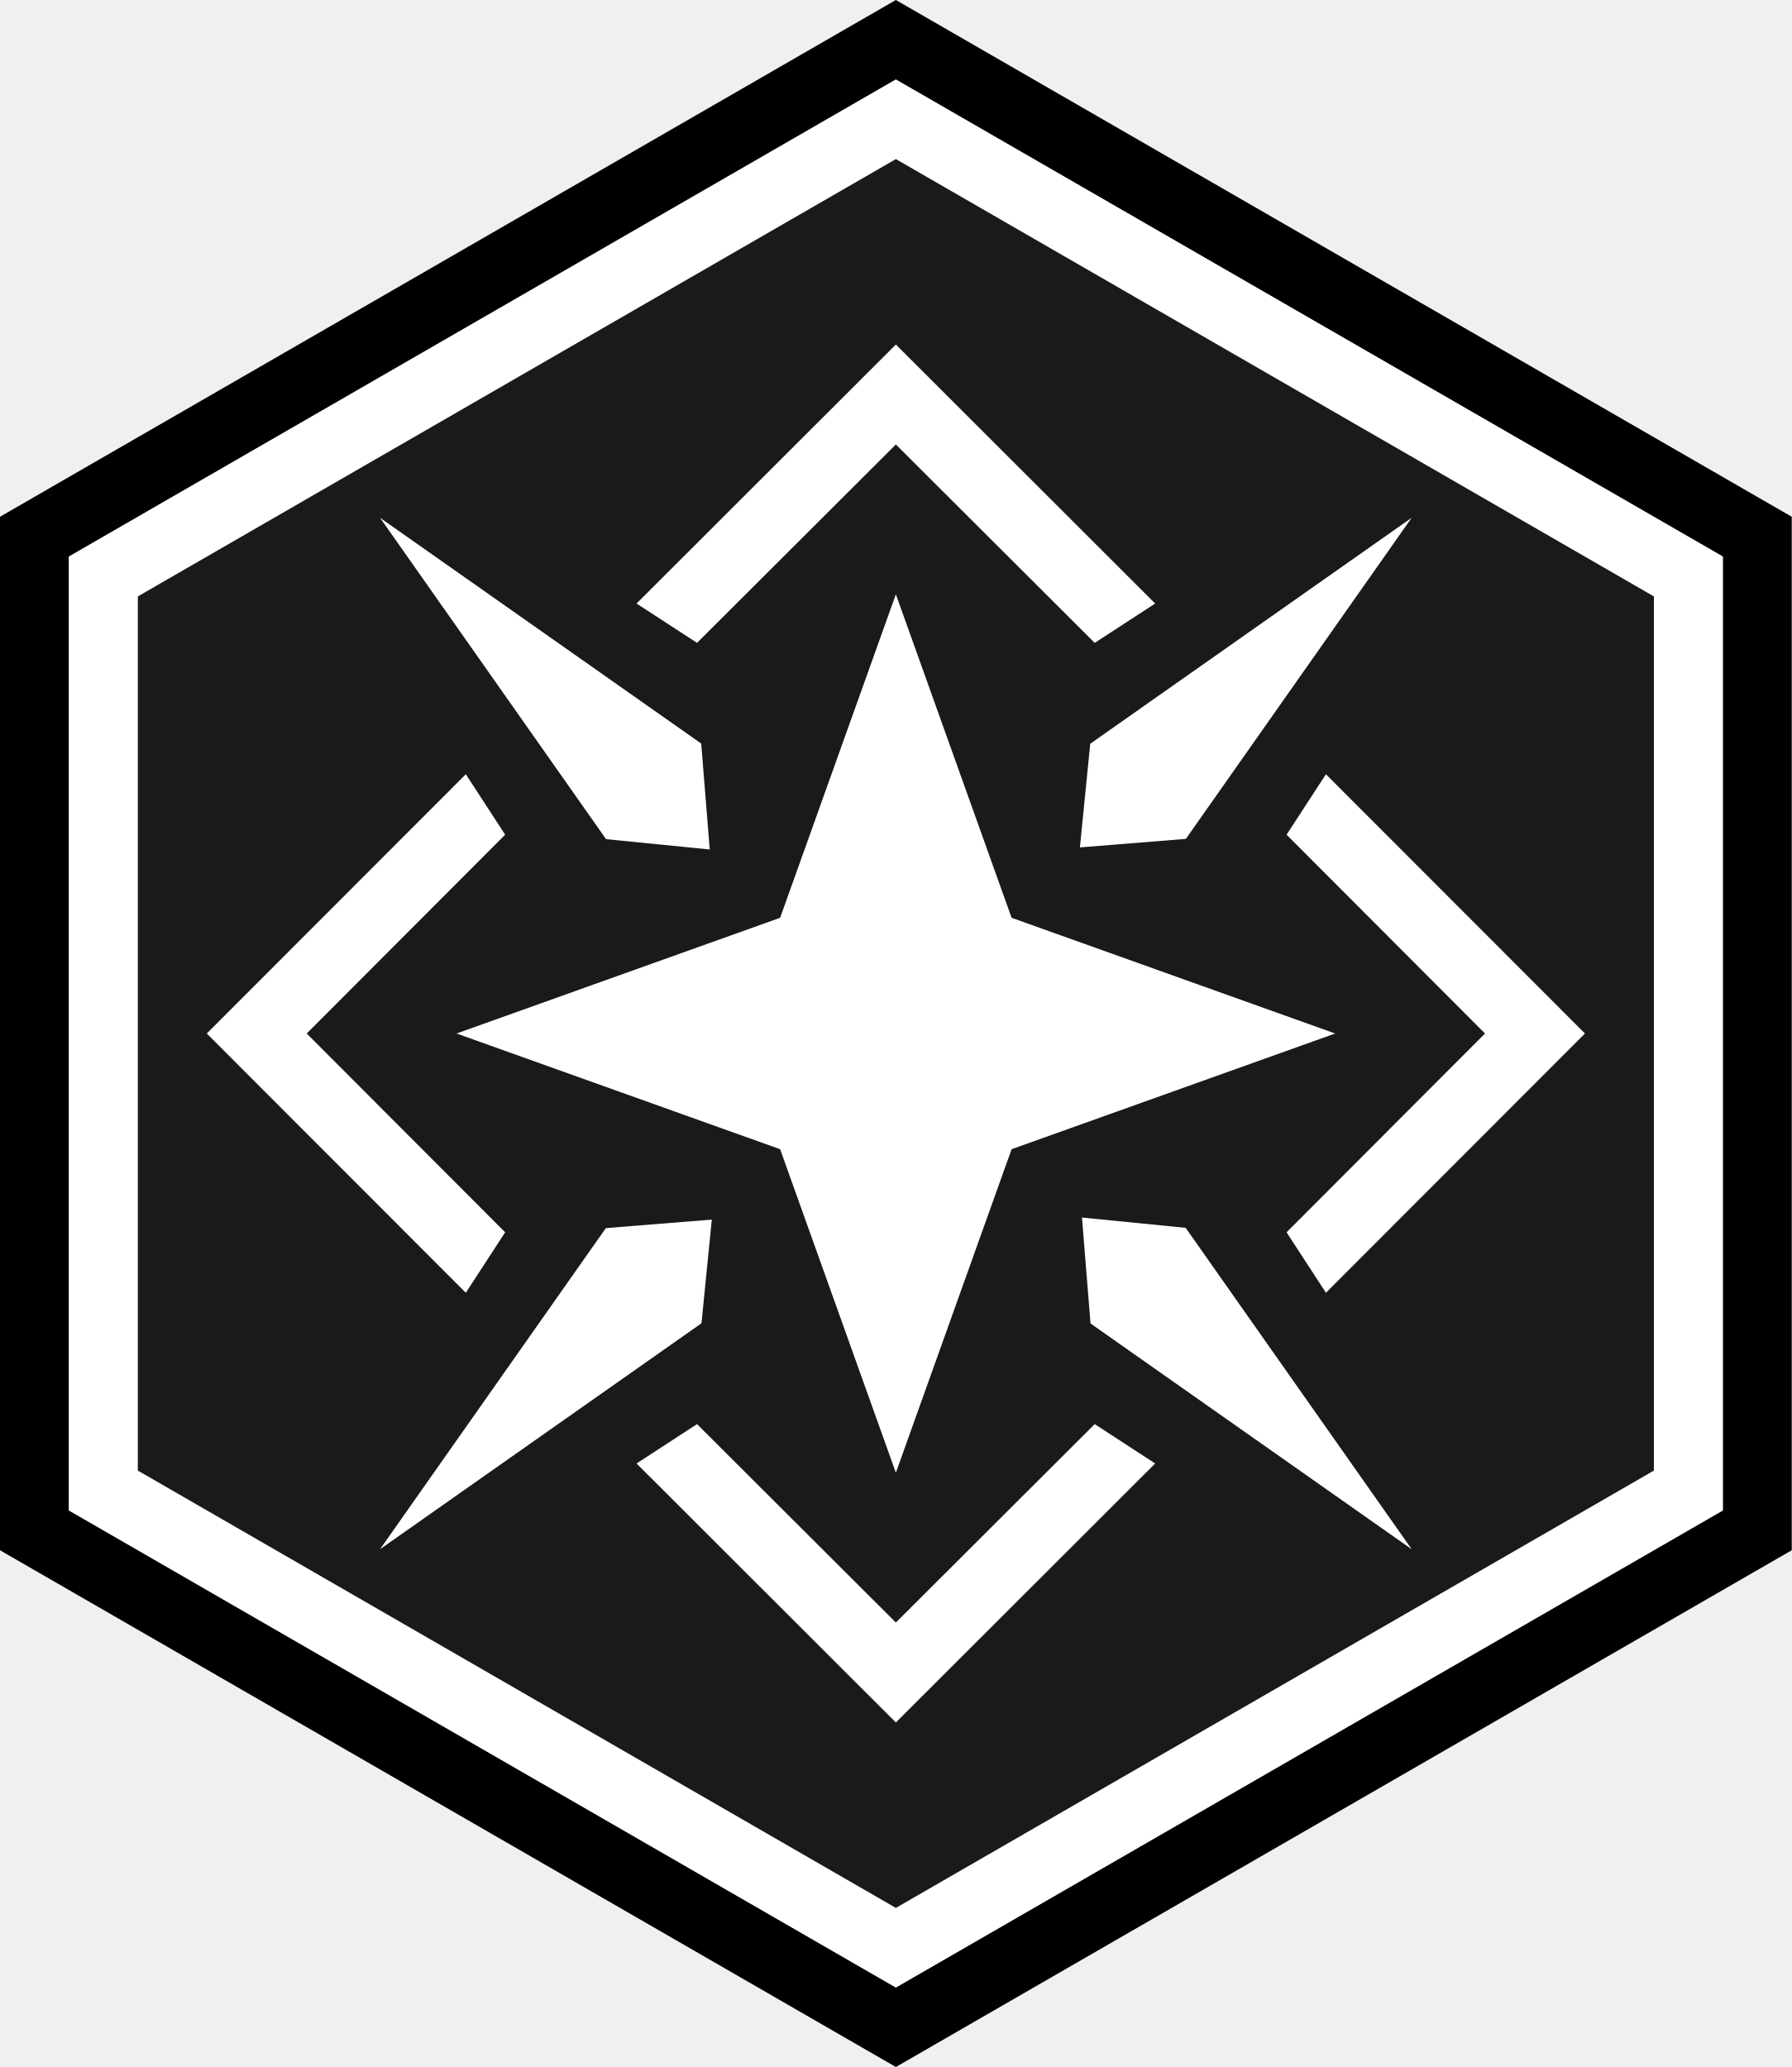
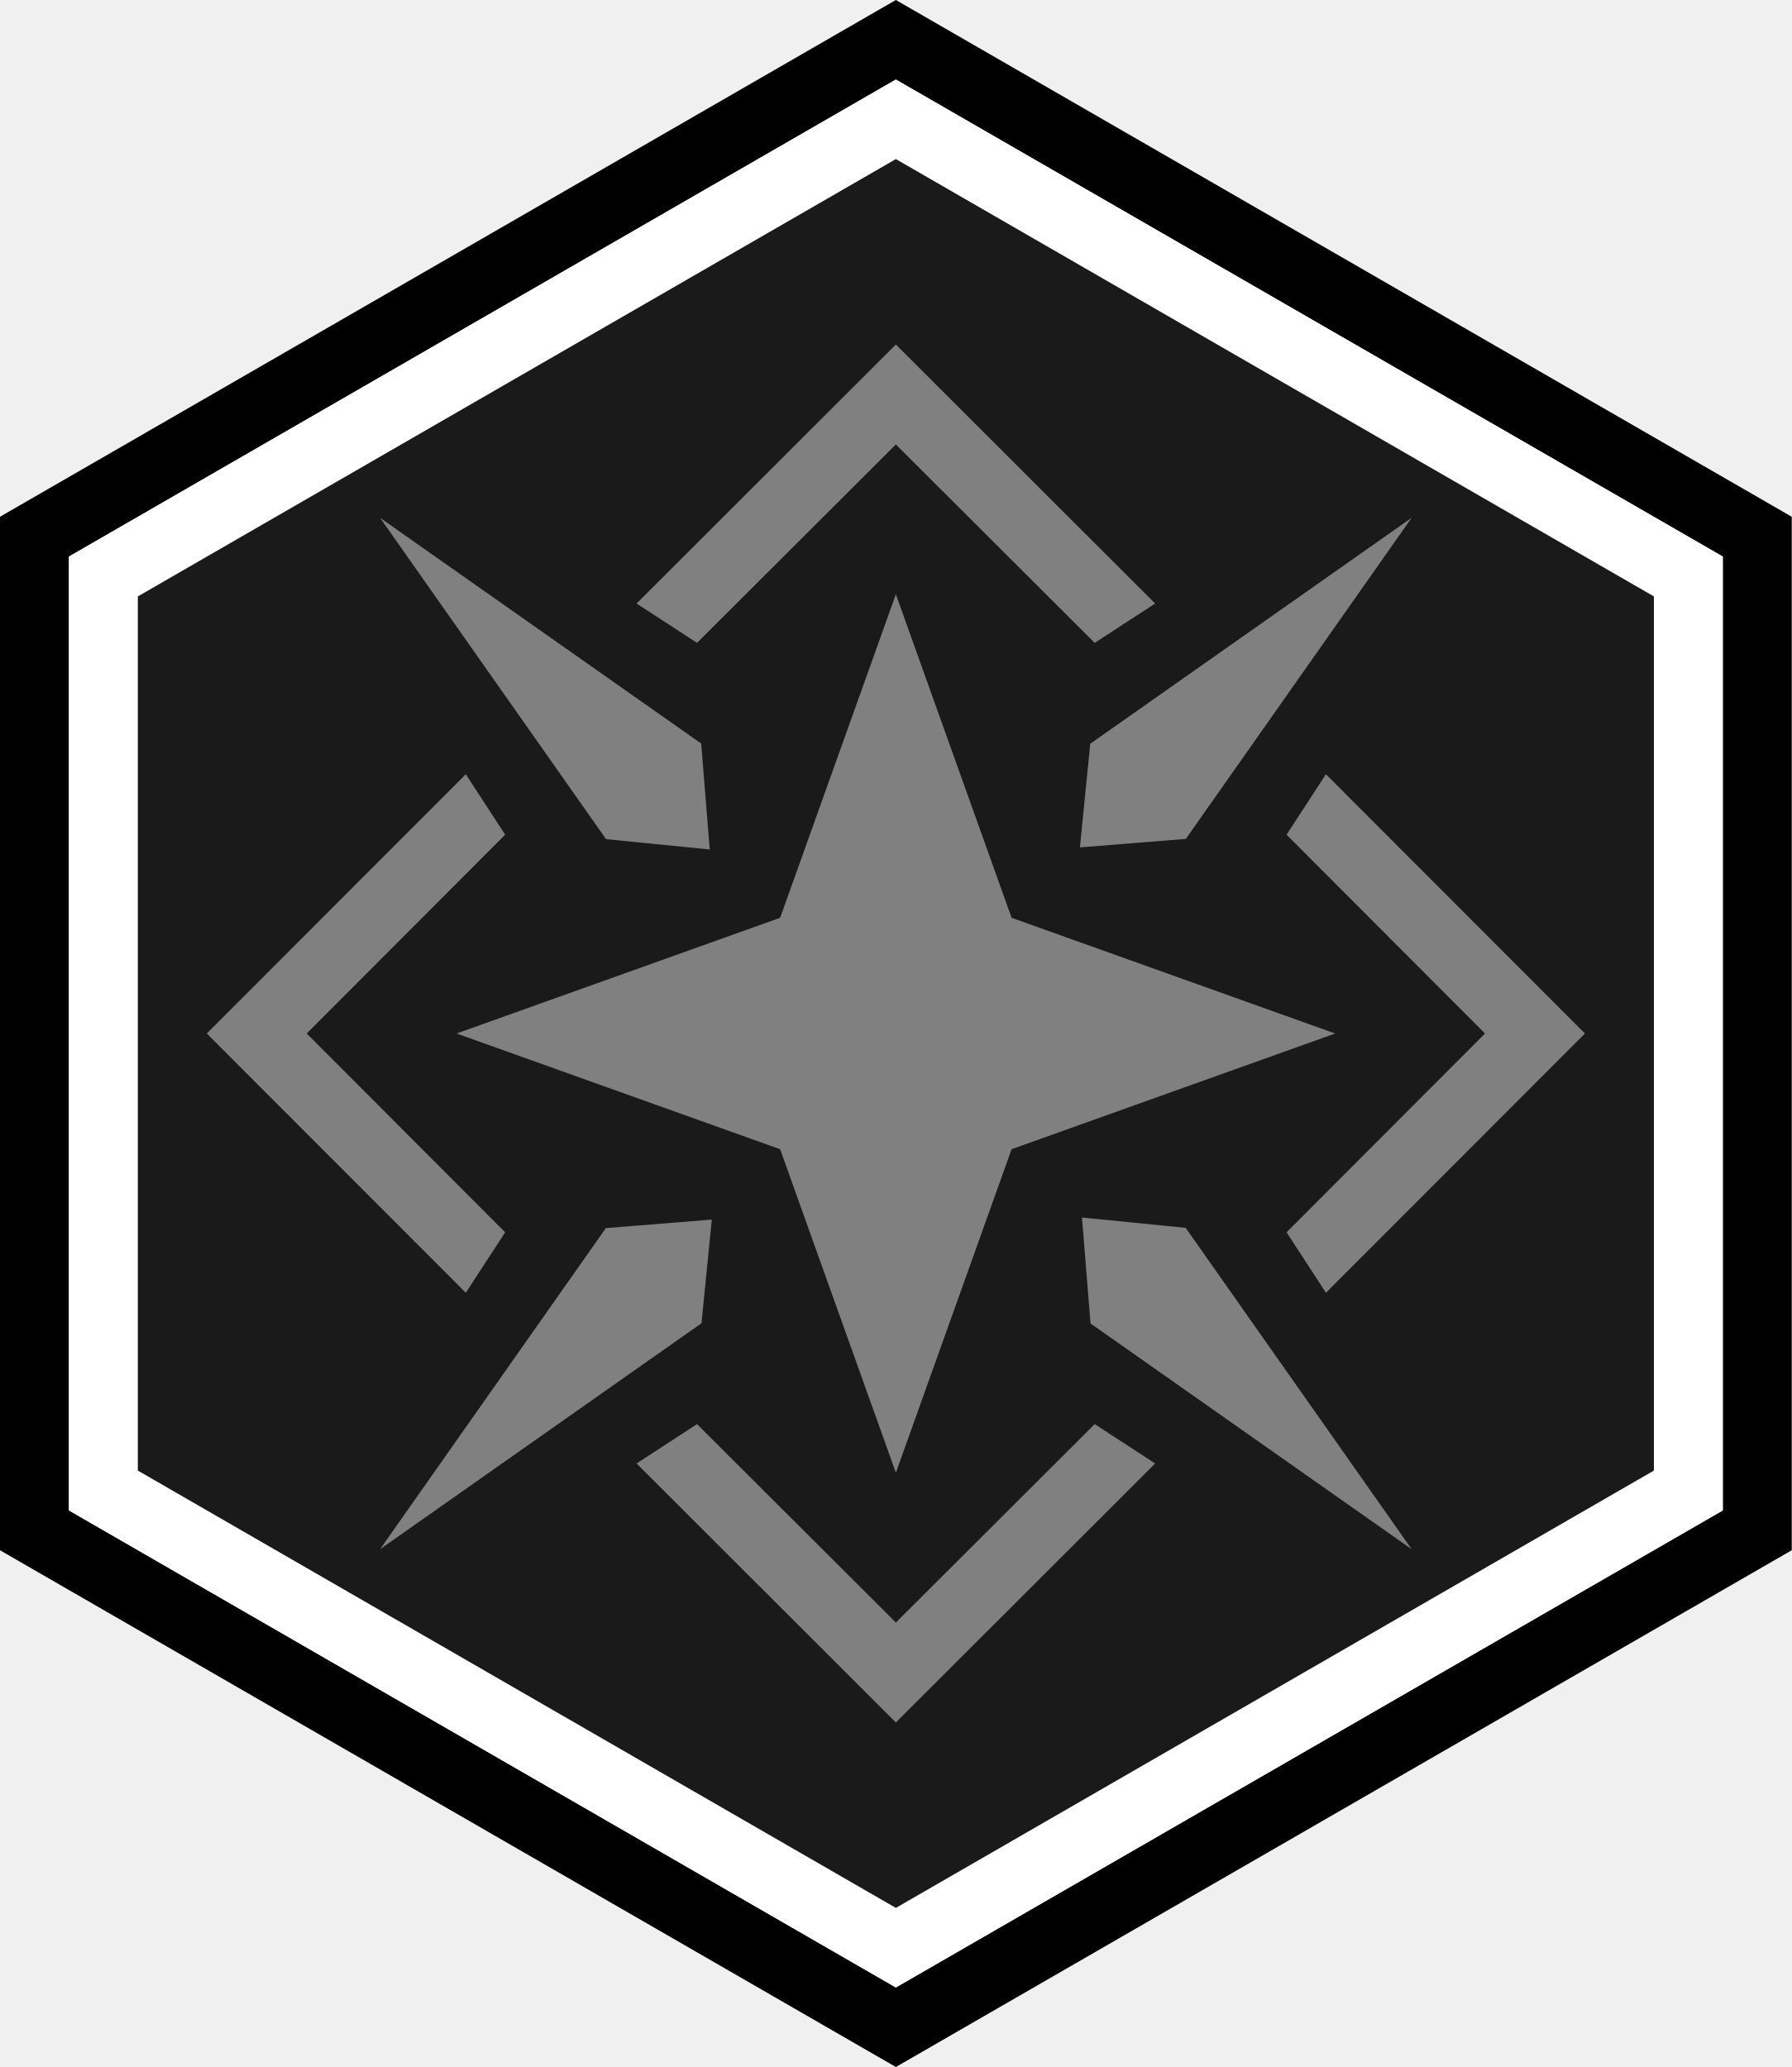
<svg xmlns="http://www.w3.org/2000/svg" viewBox="0 0 130 150" version="1.1" id="svg1" width="130" height="150" xml:space="preserve">
  <defs id="defs1" />
  <polygon points="61.8,53.78 31,71.56 0.2,53.78 0.2,18.22 31,0.44 61.8,18.22 " fill="none" stroke="#ff3b57" stroke-width="1" id="hex-out" style="display:inline;mix-blend-mode:normal;fill:none;fill-opacity:1;stroke:#000000;stroke-width:2.465;stroke-dasharray:none;stroke-dashoffset:0;stroke-opacity:1" transform="matrix(2.029196,0,0,2.027961,2.09495,1.993413)" />
  <path id="hex-in" style="display:inline;mix-blend-mode:normal;fill:#1a1a1a;stroke:#ffffff;stroke-width:5;stroke-dasharray:none;stroke-opacity:1" d="m 7.5,41.838 c 0,22.108 0,44.216 0,66.324 19.167,11.06 38.333,22.12 57.5,33.18 19.167,-11.06 38.333,-22.12 57.5,-33.18 0,-22.108 0,-44.216 0,-66.324 C 103.333,30.778 84.167,19.718 65,8.658 45.833,19.718 26.667,30.778 7.5,41.838 Z" />
-   <path d="m 56.603,66.603 -23.477,8.397 23.477,8.397 8.397,23.477 8.397,-23.477 23.477,-8.397 -23.477,-8.397 -8.397,-23.477 z" fill="#ffffff" fill-rule="evenodd" id="path1-2-2-8" style="stroke-width:1" />
-   <path d="m 43.973,60.897 -16.399,-23.322 23.303,16.384 0.618,7.687 z" fill="#ffffff" fill-rule="evenodd" id="path1-2-7-0-3-5" style="stroke-width:1" />
-   <path d="m 15.002,75 18.795,18.814 2.855,-4.387 -14.398,-14.427 14.398,-14.427 -2.855,-4.387 -18.795,18.814" fill="#ffffff" fill-rule="evenodd" id="path1-2-7-5-0-2-7" style="stroke-width:1" />
-   <path d="M 50.897,96.027 27.574,112.426 43.958,89.123 l 7.687,-0.618 z" fill="#ffffff" fill-rule="evenodd" id="path1-2-7-0-1" style="stroke-width:1" />
-   <path d="m 65,124.998 18.814,-18.795 -4.387,-2.856 -14.427,14.398 -14.427,-14.398 -4.387,2.856 18.814,18.795" fill="#ffffff" fill-rule="evenodd" id="path1-2-7-5-0-8" style="stroke-width:1" />
-   <path d="M 86.027,89.103 102.426,112.426 79.123,96.042 78.504,88.355 Z" fill="#ffffff" fill-rule="evenodd" id="path1-2-7-0-3" style="stroke-width:1" />
-   <path d="m 114.998,75 -18.795,-18.814 -2.855,4.387 14.398,14.427 -14.398,14.427 2.855,4.387 18.795,-18.814" fill="#ffffff" fill-rule="evenodd" id="path1-2-7-5-0-2" style="stroke-width:1" />
-   <path d="m 79.103,53.973 23.322,-16.399 -16.384,23.303 -7.687,0.618 z" fill="#ffffff" fill-rule="evenodd" id="path1-2-7-0" style="stroke-width:1" />
-   <path d="m 65,25.002 -18.814,18.795 4.387,2.855 L 65,32.255 79.427,46.653 83.814,43.797 65,25.002" fill="#ffffff" fill-rule="evenodd" id="path1-2-7-5-0" style="stroke-width:1" />
+   <path d="m 56.603,66.603 -23.477,8.397 23.477,8.397 8.397,23.477 8.397,-23.477 23.477,-8.397 -23.477,-8.397 -8.397,-23.477 z" fill="#808080" fill-rule="evenodd" id="path1-2-2-8" style="stroke-width:1" />
+   <path d="m 43.973,60.897 -16.399,-23.322 23.303,16.384 0.618,7.687 z" fill="#808080" fill-rule="evenodd" id="path1-2-7-0-3-5" style="stroke-width:1" />
+   <path d="m 15.002,75 18.795,18.814 2.855,-4.387 -14.398,-14.427 14.398,-14.427 -2.855,-4.387 -18.795,18.814" fill="#808080" fill-rule="evenodd" id="path1-2-7-5-0-2-7" style="stroke-width:1" />
+   <path d="M 50.897,96.027 27.574,112.426 43.958,89.123 l 7.687,-0.618 z" fill="#808080" fill-rule="evenodd" id="path1-2-7-0-1" style="stroke-width:1" />
+   <path d="m 65,124.998 18.814,-18.795 -4.387,-2.856 -14.427,14.398 -14.427,-14.398 -4.387,2.856 18.814,18.795" fill="#808080" fill-rule="evenodd" id="path1-2-7-5-0-8" style="stroke-width:1" />
+   <path d="M 86.027,89.103 102.426,112.426 79.123,96.042 78.504,88.355 Z" fill="#808080" fill-rule="evenodd" id="path1-2-7-0-3" style="stroke-width:1" />
+   <path d="m 114.998,75 -18.795,-18.814 -2.855,4.387 14.398,14.427 -14.398,14.427 2.855,4.387 18.795,-18.814" fill="#808080" fill-rule="evenodd" id="path1-2-7-5-0-2" style="stroke-width:1" />
+   <path d="m 79.103,53.973 23.322,-16.399 -16.384,23.303 -7.687,0.618 z" fill="#808080" fill-rule="evenodd" id="path1-2-7-0" style="stroke-width:1" />
+   <path d="m 65,25.002 -18.814,18.795 4.387,2.855 L 65,32.255 79.427,46.653 83.814,43.797 65,25.002" fill="#808080" fill-rule="evenodd" id="path1-2-7-5-0" style="stroke-width:1" />
</svg>
